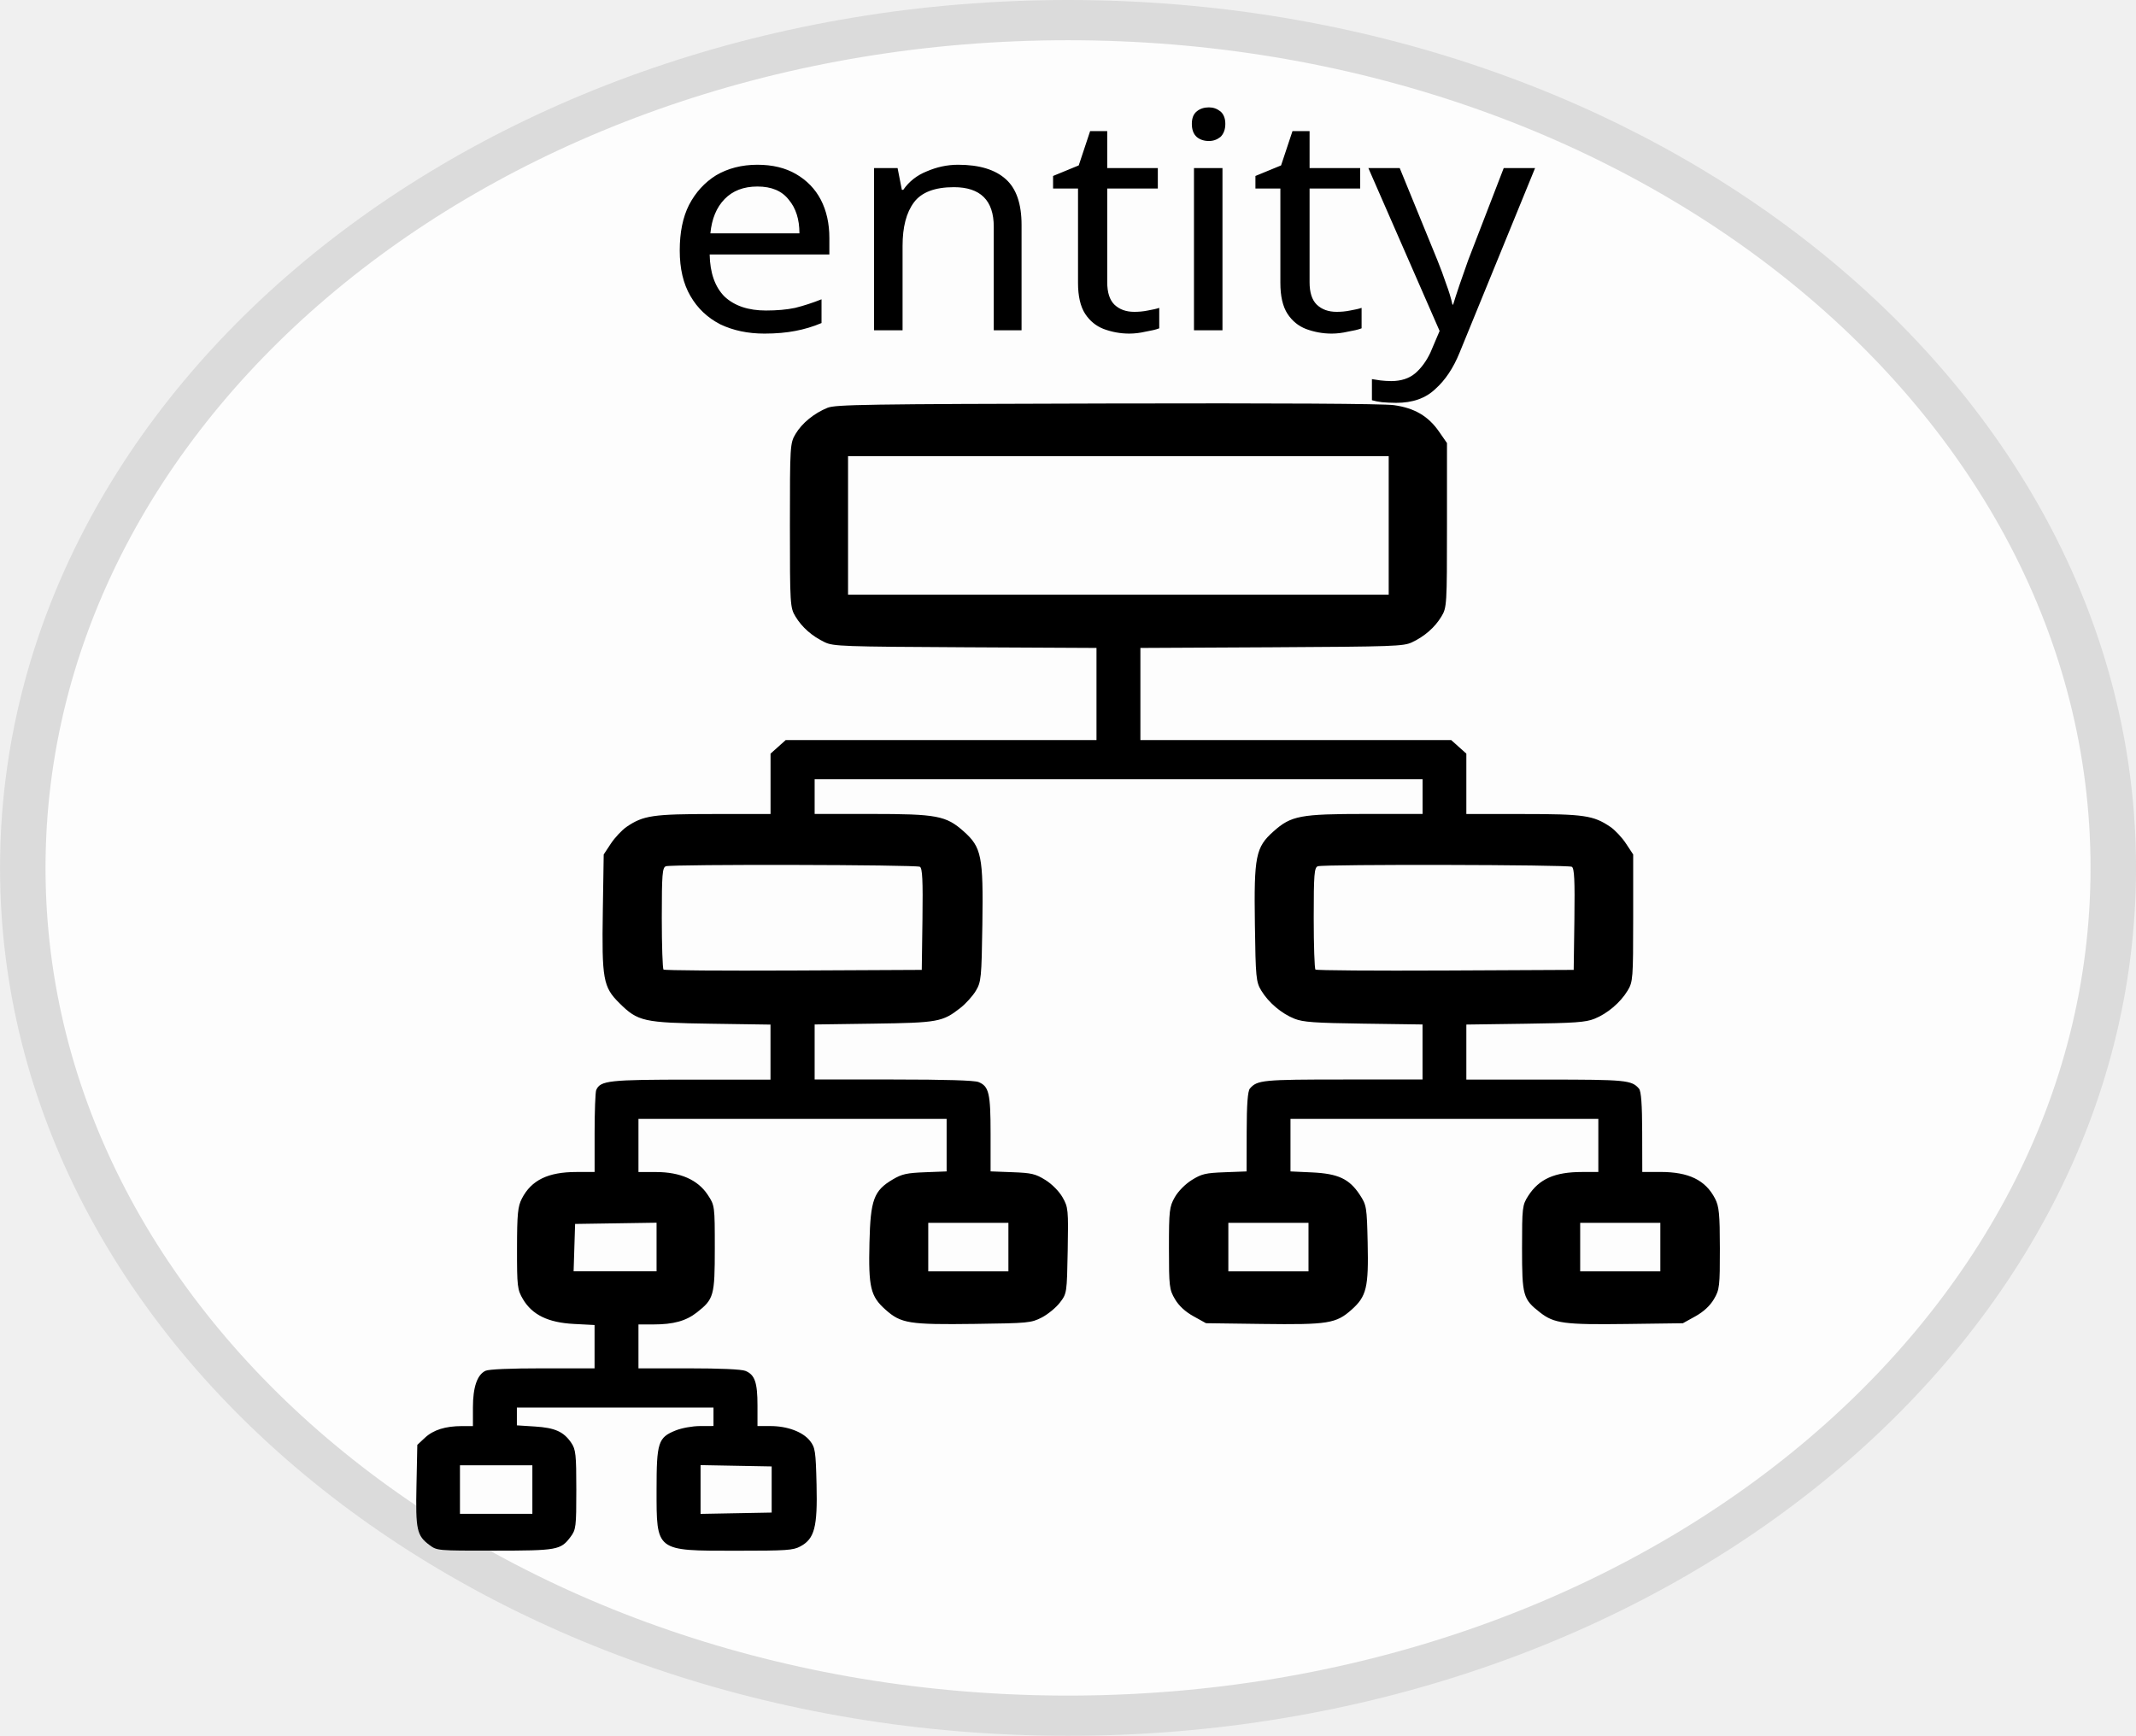
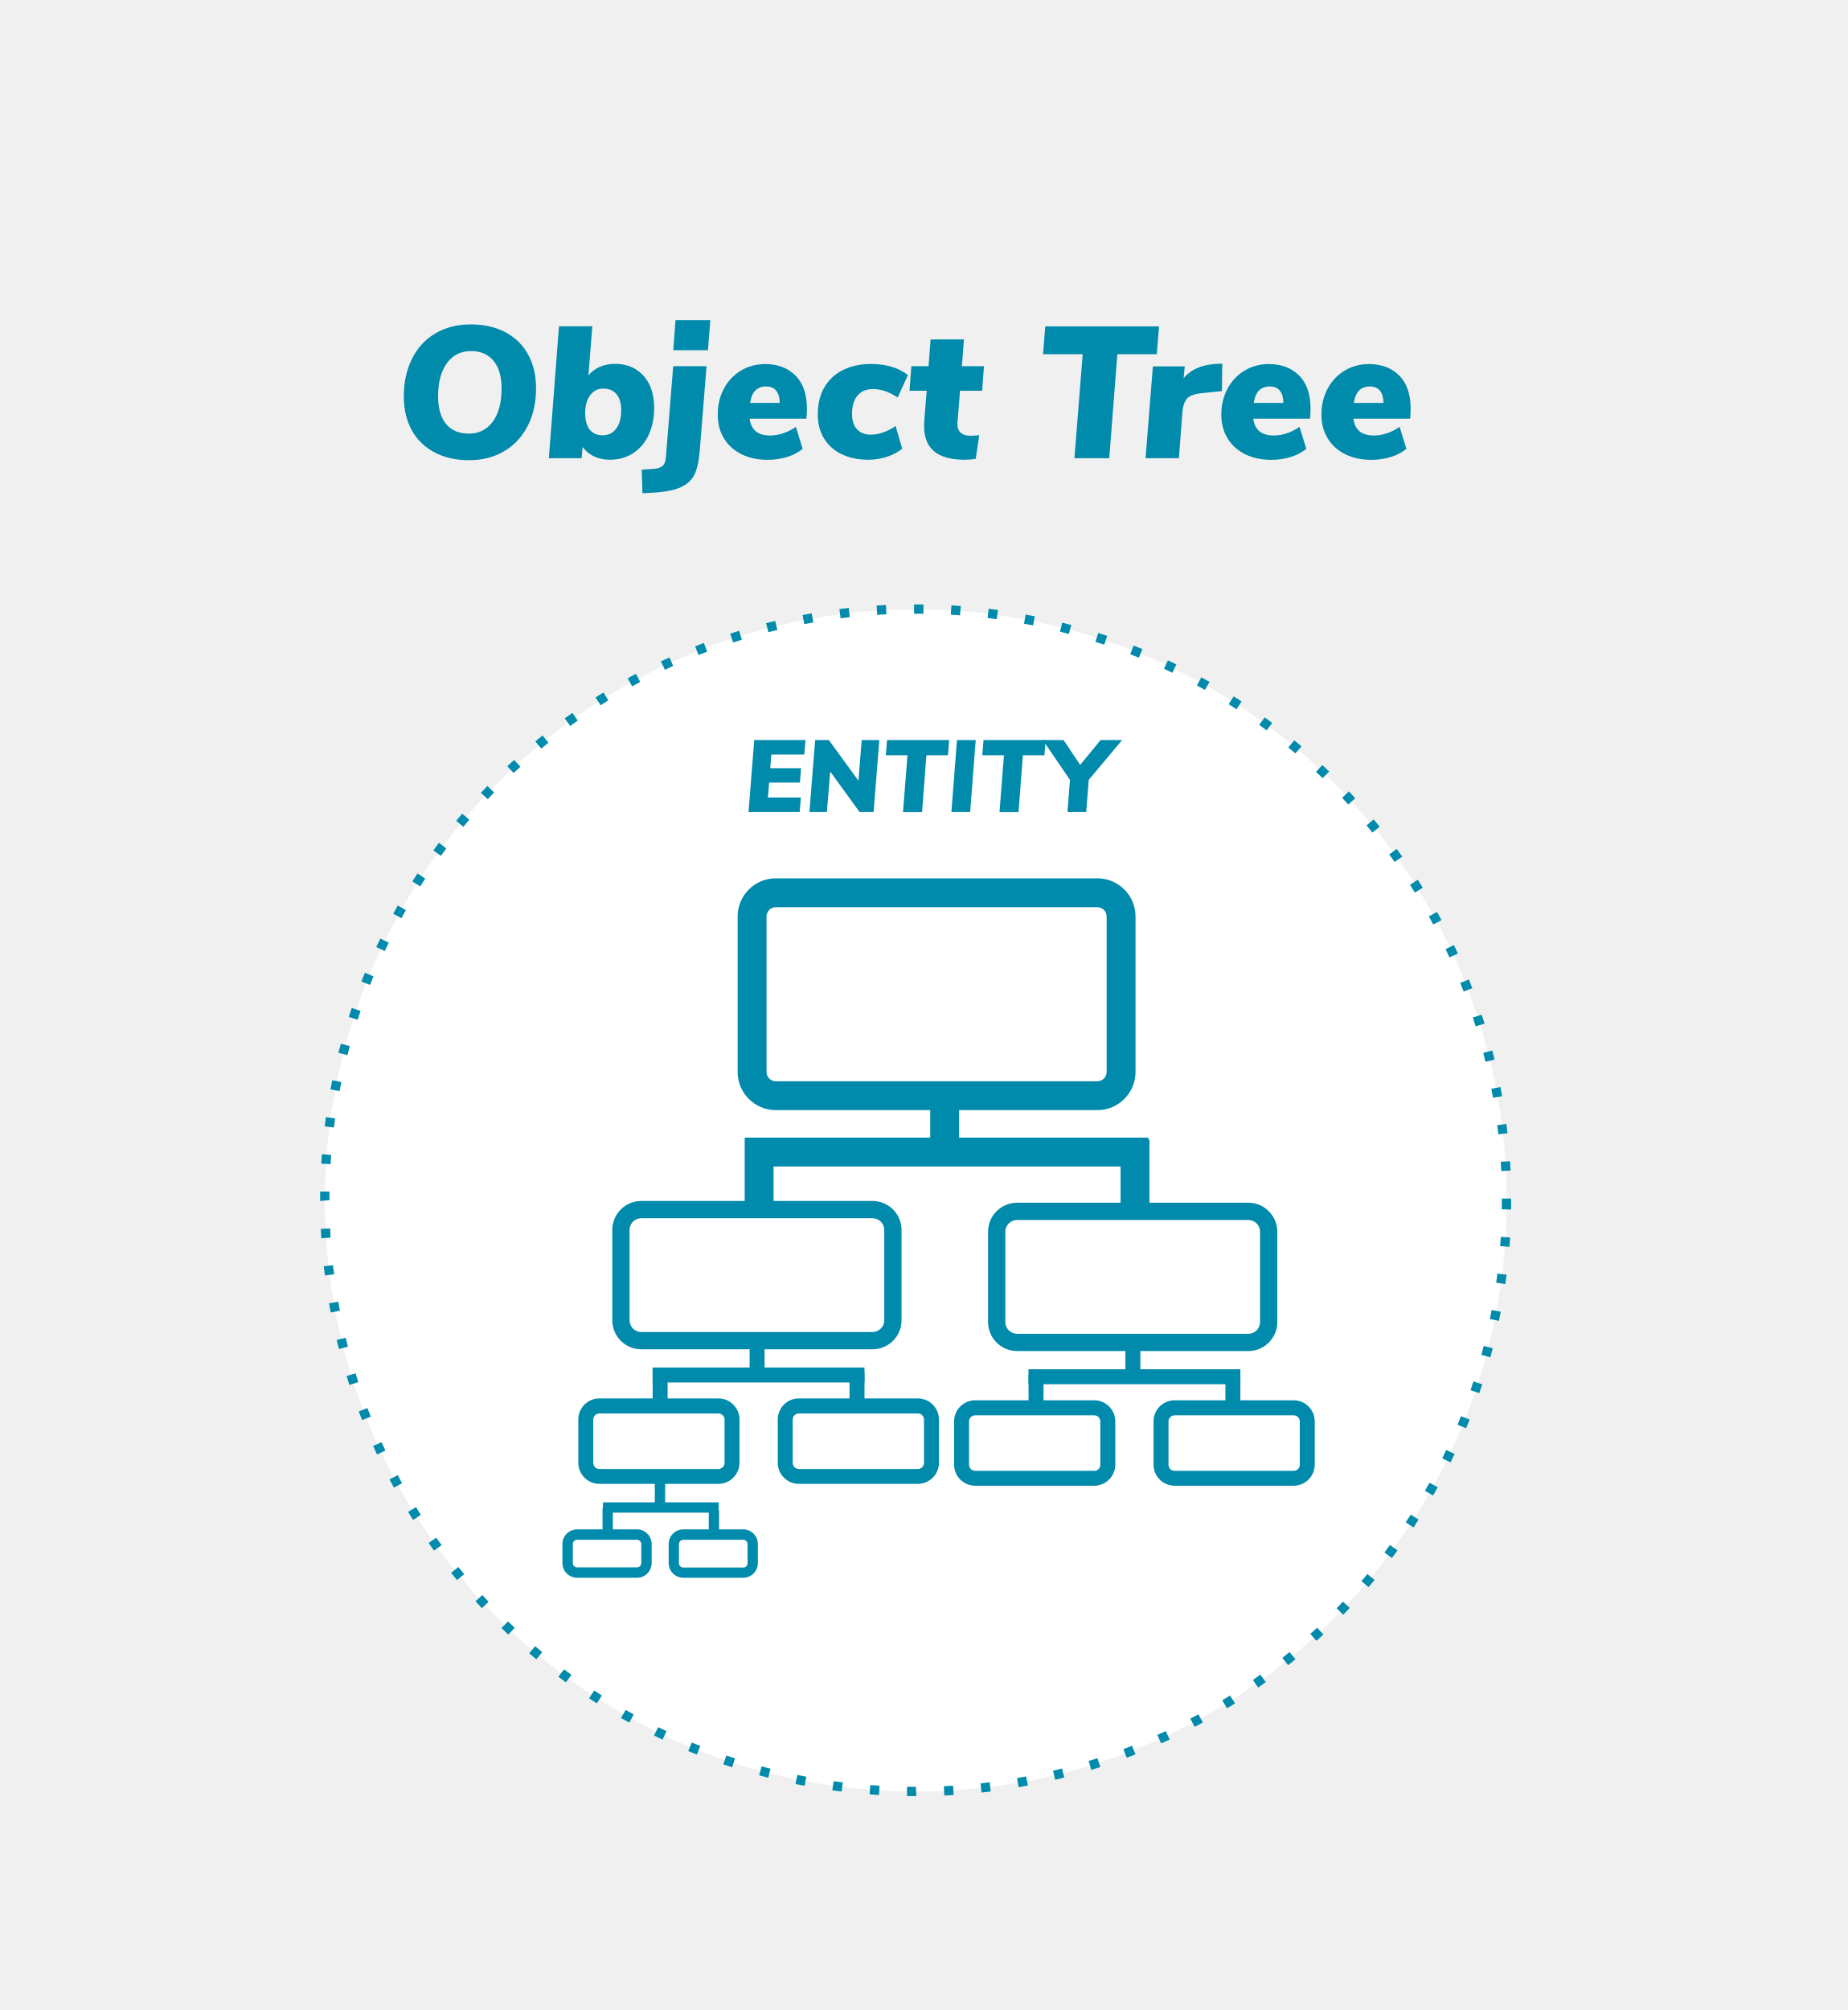
- <svg xmlns="http://www.w3.org/2000/svg" width="33.554mm" height="27.27mm" viewBox="0 0 33.554 27.27" version="1.1" id="svg164167">
-   <defs id="defs164164">
-     <marker style="overflow:visible" id="Arrow1Lend" refX="0" refY="0" orient="auto">
-       <path transform="matrix(-0.8,0,0,-0.8,-10,0)" style="fill:context-stroke;fill-rule:evenodd;stroke:context-stroke;stroke-width:1pt" d="M 0,0 5,-5 -12.5,0 5,5 Z" id="path24851" />
-     </marker>
-     <linearGradient id="linearGradient164671">
-       <stop style="stop-color:#dbdbdb;stop-opacity:1;" offset="0" id="stop164669" />
-     </linearGradient>
-     <linearGradient id="linearGradient7825" y2="447.95" gradientUnits="userSpaceOnUse" x2="179.67" gradientTransform="matrix(1.78726,0,0,1.78726,-232.1858,-721.2146)" y1="448.81" x1="106.71">
-       <stop id="stop4074-2-8" style="stop-color:#424242" offset="0" />
-       <stop id="stop4076-1-1" style="stop-color:#999999;stop-opacity:0" offset="1" />
-     </linearGradient>
-     <marker style="overflow:visible" id="Arrow1Lend-3" refX="0" refY="0" orient="auto">
-       <path transform="matrix(-0.8,0,0,-0.8,-10,0)" style="fill:context-stroke;fill-rule:evenodd;stroke:context-stroke;stroke-width:1pt" d="M 0,0 5,-5 -12.5,0 5,5 Z" id="path24851-1" />
-     </marker>
-     <marker style="overflow:visible" id="Arrow1Lend-3-7" refX="0" refY="0" orient="auto">
-       <path transform="matrix(-0.8,0,0,-0.8,-10,0)" style="fill:context-stroke;fill-rule:evenodd;stroke:context-stroke;stroke-width:1pt" d="M 0,0 5,-5 -12.5,0 5,5 Z" id="path24851-1-9" />
-     </marker>
-     <marker style="overflow:visible" id="Arrow1Lend-4" refX="0" refY="0" orient="auto">
-       <path transform="matrix(-0.8,0,0,-0.8,-10,0)" style="fill:context-stroke;fill-rule:evenodd;stroke:context-stroke;stroke-width:1pt" d="M 0,0 5,-5 -12.5,0 5,5 Z" id="path24851-17" />
-     </marker>
+ <svg xmlns="http://www.w3.org/2000/svg" id="Layer_1" data-name="Layer 1" viewBox="0 0 198.94 216.42">
+   <defs>
+     <style>
+       .cls-1 {
+         fill: #008aab;
+       }
+ 
+       .cls-2 {
+         fill: #fff;
+       }
+     </style>
  </defs>
-   <g id="layer1" transform="translate(-50.38084,-99.15775)">
-     <g id="g3651" transform="matrix(0.732919,0,0,0.6481213,-0.3427642,85.45229)">
-       <ellipse style="fill:#fdfdfd;stroke:#dbdbdb;stroke-width:0.975;stroke-linecap:square;stroke-linejoin:round;stroke-miterlimit:0" id="path1274" cx="92.099" cy="42.184" rx="22.403" ry="20.55" />
-       <path style="fill:#000000;stroke-width:0.056" d="m 78.412,58.597 c -0.271,-0.23 -0.298,-0.367 -0.278,-1.445 l 0.018,-0.983 0.163,-0.172 c 0.181,-0.191 0.438,-0.282 0.793,-0.283 l 0.236,-2.12e-4 V 55.263 c 0,-0.492 0.091,-0.793 0.269,-0.889 0.07,-0.038 0.534,-0.06 1.225,-0.06 h 1.113 v -0.525 -0.525 l -0.441,-0.026 c -0.553,-0.032 -0.894,-0.22 -1.093,-0.599 -0.121,-0.232 -0.129,-0.307 -0.128,-1.231 0.001,-0.837 0.017,-1.018 0.104,-1.209 0.204,-0.447 0.561,-0.644 1.169,-0.644 h 0.39 v -0.947 c 0,-0.521 0.016,-0.988 0.034,-1.038 0.088,-0.232 0.269,-0.254 2.042,-0.254 h 1.694 v -0.667 -0.667 l -1.261,-0.021 c -1.463,-0.024 -1.581,-0.054 -1.979,-0.501 -0.347,-0.389 -0.377,-0.577 -0.354,-2.231 l 0.019,-1.371 0.154,-0.264 c 0.085,-0.145 0.236,-0.327 0.336,-0.405 0.36,-0.277 0.563,-0.311 1.873,-0.311 h 1.213 v -0.732 -0.732 l 0.162,-0.164 0.162,-0.164 h 3.331 3.331 v -1.117 -1.117 l -2.814,-0.016 c -2.621,-0.015 -2.827,-0.024 -3.008,-0.121 -0.272,-0.146 -0.489,-0.361 -0.629,-0.623 -0.116,-0.217 -0.12,-0.282 -0.12,-2.211 0,-1.942 0.003,-1.992 0.122,-2.218 0.138,-0.261 0.396,-0.499 0.682,-0.631 0.173,-0.08 0.819,-0.091 5.988,-0.105 3.684,-0.01 5.925,0.004 6.153,0.04 0.442,0.069 0.739,0.266 0.97,0.645 l 0.168,0.274 v 1.991 c 0,1.934 -0.003,1.998 -0.12,2.215 -0.14,0.262 -0.357,0.477 -0.629,0.623 -0.181,0.097 -0.387,0.105 -3.008,0.121 l -2.814,0.016 v 1.117 1.117 h 3.331 3.331 l 0.162,0.164 0.162,0.164 v 0.732 0.732 h 1.213 c 1.31,0 1.513,0.034 1.873,0.311 0.101,0.077 0.252,0.26 0.336,0.405 l 0.154,0.264 v 1.539 c 0,1.471 -0.005,1.549 -0.12,1.763 -0.156,0.29 -0.434,0.557 -0.712,0.682 -0.186,0.084 -0.423,0.103 -1.483,0.119 l -1.261,0.02 v 0.667 0.667 h 1.695 c 1.726,0 1.848,0.013 2.005,0.219 0.047,0.062 0.068,0.384 0.069,1.054 l 0.002,0.966 h 0.39 c 0.607,0 0.964,0.197 1.169,0.644 0.087,0.19 0.103,0.371 0.104,1.209 10e-4,0.924 -0.007,1 -0.128,1.231 -0.085,0.162 -0.221,0.304 -0.397,0.415 l -0.268,0.168 -1.204,0.018 c -1.34,0.02 -1.556,-0.013 -1.858,-0.28 -0.365,-0.323 -0.385,-0.403 -0.385,-1.557 0,-0.989 0.006,-1.046 0.132,-1.268 0.233,-0.41 0.568,-0.579 1.151,-0.579 h 0.352 v -0.644 -0.644 h -3.299 -3.299 v 0.637 0.637 l 0.462,0.024 c 0.56,0.03 0.798,0.156 1.022,0.54 0.146,0.251 0.153,0.297 0.17,1.161 0.022,1.087 -0.023,1.302 -0.344,1.626 -0.333,0.336 -0.504,0.367 -1.917,0.346 l -1.204,-0.018 -0.268,-0.168 c -0.176,-0.11 -0.313,-0.253 -0.397,-0.415 -0.121,-0.231 -0.129,-0.308 -0.129,-1.234 0,-0.912 0.009,-1.006 0.125,-1.236 0.073,-0.146 0.225,-0.319 0.365,-0.418 0.212,-0.149 0.295,-0.171 0.707,-0.188 l 0.467,-0.02 0.002,-0.96 c 0.001,-0.666 0.022,-0.987 0.069,-1.049 0.156,-0.206 0.279,-0.219 2.005,-0.219 h 1.695 v -0.667 -0.667 l -1.261,-0.02 c -1.06,-0.017 -1.297,-0.036 -1.483,-0.119 -0.278,-0.125 -0.556,-0.391 -0.712,-0.682 -0.112,-0.209 -0.121,-0.314 -0.137,-1.611 -0.021,-1.648 0.017,-1.863 0.398,-2.247 0.379,-0.383 0.574,-0.424 1.986,-0.424 h 1.21 v -0.42 -0.42 h -6.515 -6.515 v 0.42 0.42 h 1.21 c 1.411,0 1.607,0.042 1.986,0.424 0.382,0.385 0.42,0.603 0.399,2.25 -0.017,1.298 -0.026,1.398 -0.14,1.613 -0.067,0.126 -0.215,0.312 -0.329,0.413 -0.386,0.342 -0.479,0.361 -1.865,0.383 l -1.261,0.02 v 0.667 0.667 h 1.689 c 1.119,0 1.734,0.021 1.824,0.062 0.223,0.103 0.258,0.272 0.258,1.25 v 0.915 l 0.467,0.02 c 0.412,0.017 0.495,0.04 0.707,0.188 0.14,0.098 0.294,0.274 0.368,0.42 0.122,0.24 0.127,0.299 0.111,1.292 -0.017,1.033 -0.018,1.042 -0.17,1.264 -0.084,0.123 -0.259,0.284 -0.388,0.359 -0.226,0.13 -0.282,0.137 -1.435,0.154 -1.408,0.021 -1.58,-0.01 -1.913,-0.346 -0.321,-0.324 -0.366,-0.539 -0.343,-1.626 0.022,-1.041 0.093,-1.258 0.5,-1.53 0.196,-0.131 0.3,-0.157 0.692,-0.174 l 0.462,-0.02 V 48.906 48.268 H 86.192 82.892 v 0.644 0.644 h 0.377 c 0.518,0 0.895,0.188 1.107,0.551 0.151,0.258 0.152,0.268 0.152,1.296 0,1.153 -0.02,1.233 -0.384,1.556 -0.233,0.207 -0.502,0.291 -0.933,0.291 l -0.319,2.12e-4 v 0.532 0.532 h 1.079 c 0.672,0 1.13,0.023 1.214,0.062 0.2,0.092 0.258,0.279 0.258,0.836 v 0.501 h 0.276 c 0.363,0 0.694,0.139 0.847,0.356 0.114,0.161 0.126,0.251 0.143,1.064 0.022,1.029 -0.043,1.31 -0.344,1.495 -0.157,0.097 -0.29,0.107 -1.385,0.107 -1.728,2.11e-4 -1.7,0.025 -1.7,-1.481 0,-1.144 0.034,-1.263 0.406,-1.433 0.132,-0.06 0.358,-0.107 0.523,-0.108 l 0.291,-0.001 v -0.224 -0.224 h -2.107 -2.107 v 0.216 0.216 l 0.386,0.028 c 0.432,0.031 0.617,0.125 0.78,0.396 0.096,0.159 0.108,0.286 0.108,1.136 1.95e-4,0.904 -0.007,0.968 -0.126,1.147 -0.211,0.315 -0.279,0.329 -1.63,0.33 -1.228,8.46e-4 -1.23,6.34e-4 -1.393,-0.138 z m 2.206,-1.345 v -0.588 h -0.776 -0.776 v 0.588 0.588 h 0.776 0.776 z m 5.129,0 v -0.56 l -0.762,-0.016 -0.762,-0.016 v 0.591 0.591 l 0.762,-0.016 0.762,-0.016 z m -2.467,-5.879 v -0.589 l -0.873,0.015 -0.873,0.015 -0.016,0.574 -0.016,0.574 h 0.889 0.889 z m 7.541,0.002 v -0.588 h -0.859 -0.859 v 0.588 0.588 h 0.859 0.859 z m 6.432,0 v -0.588 h -0.859 -0.859 v 0.588 0.588 h 0.859 0.859 z m 7.541,0 v -0.588 h -0.859 -0.859 v 0.588 0.588 h 0.859 0.859 z M 88.979,43.43 c 0.011,-0.945 -0.001,-1.238 -0.055,-1.273 -0.081,-0.052 -5.312,-0.064 -5.444,-0.013 -0.076,0.03 -0.088,0.193 -0.088,1.25 0,0.669 0.017,1.233 0.037,1.254 0.021,0.021 1.274,0.031 2.786,0.023 l 2.749,-0.015 z m 13.973,0 c 0.011,-0.945 -10e-4,-1.238 -0.055,-1.273 -0.081,-0.052 -5.312,-0.064 -5.444,-0.013 -0.076,0.03 -0.088,0.193 -0.088,1.25 0,0.669 0.017,1.233 0.037,1.254 0.021,0.021 1.274,0.031 2.786,0.023 l 2.749,-0.015 z m -3.98,-9.548 v -1.679 h -5.794 -5.794 v 1.679 1.679 h 5.794 5.794 z" id="path1152" />
-       <text xml:space="preserve" style="font-style:normal;font-weight:normal;font-size:7.166px;line-height:1.25;font-family:sans-serif;fill:#000000;fill-opacity:1;stroke:none;stroke-width:0.324" x="85.33" y="28.493" id="text1843" transform="scale(0.9773428,1.023183)">
-         <tspan id="tspan1841" style="font-size:7.166px;stroke-width:0.324" x="85.33" y="28.493">entity</tspan>
-       </text>
+   <g>
+     <path class="cls-1" d="M46.8,48.71c-1.06-.56-1.88-1.35-2.45-2.38-.57-1.03-.86-2.25-.86-3.66,0-1.53,.3-2.88,.89-4.06,.59-1.18,1.43-2.08,2.52-2.72,1.09-.64,2.35-.96,3.79-.96s2.67,.28,3.73,.84c1.06,.56,1.88,1.35,2.45,2.39,.57,1.03,.86,2.25,.86,3.65,0,1.53-.3,2.88-.9,4.05-.6,1.17-1.44,2.08-2.53,2.72-1.09,.64-2.34,.97-3.77,.97s-2.67-.28-3.73-.84Zm6.27-3.31c.63-.86,.95-2.06,.95-3.59,0-1.28-.29-2.26-.87-2.96-.58-.7-1.38-1.05-2.42-1.05-1.1,0-1.97,.43-2.6,1.3-.63,.87-.95,2.06-.95,3.58,0,1.29,.29,2.28,.86,2.97,.57,.69,1.39,1.04,2.45,1.04s1.95-.43,2.58-1.29Z" />
+     <path class="cls-1" d="M68.45,39.76c.64,.38,1.13,.93,1.48,1.64,.35,.71,.52,1.56,.52,2.54,0,1.08-.2,2.04-.59,2.88-.4,.85-.95,1.5-1.67,1.97-.72,.47-1.55,.71-2.49,.71-1.28,0-2.26-.46-2.96-1.37l-.1,1.21h-3.53l1.09-14.21h3.59l-.42,5.3c.32-.4,.73-.71,1.22-.93,.49-.21,1.04-.32,1.66-.32,.83,0,1.57,.19,2.21,.57Zm-2.08,6.38c.36-.48,.53-1.13,.53-1.93s-.17-1.35-.5-1.76c-.34-.41-.81-.61-1.43-.61s-1.06,.24-1.42,.73-.53,1.12-.53,1.89,.16,1.39,.49,1.8c.33,.41,.8,.61,1.4,.61s1.1-.24,1.46-.73Z" />
+     <path class="cls-1" d="M75.33,48.76c-.08,1.02-.28,1.82-.58,2.41-.31,.58-.82,1.03-1.52,1.33-.71,.3-1.7,.49-2.97,.55l-1.07,.06-.08-2.54,1.21-.08c.47-.03,.81-.13,1.02-.31,.21-.18,.33-.48,.37-.9l.79-9.85h3.59l-.75,9.33Zm1.17-14.29l-.26,3.24h-3.73l.24-3.24h3.75Z" />
+     <path class="cls-1" d="M85.68,40.44c.81,.83,1.22,2.02,1.22,3.57,0,.35-.02,.71-.06,1.07h-6.11c.16,1.21,.89,1.81,2.2,1.81,.95,0,1.88-.31,2.78-.93l.73,2.36c-.44,.38-1,.67-1.66,.88-.66,.21-1.37,.31-2.11,.31-1.06,0-2-.2-2.81-.6-.81-.4-1.44-.97-1.89-1.7-.45-.73-.67-1.59-.67-2.57,0-1.05,.22-1.98,.67-2.81s1.06-1.47,1.83-1.93,1.64-.7,2.59-.7c1.38,0,2.48,.42,3.29,1.25Zm-4.31,1.58c-.29,.28-.49,.73-.59,1.36h3.2c-.04-1.18-.53-1.77-1.47-1.77-.47,0-.85,.14-1.14,.41Z" />
+     <path class="cls-1" d="M90.63,48.9c-.82-.4-1.45-.97-1.89-1.7-.44-.73-.67-1.58-.67-2.55,0-1.14,.23-2.12,.71-2.94s1.14-1.44,2-1.87c.87-.43,1.88-.65,3.03-.65,1.61,0,2.94,.4,3.97,1.19l-1.11,2.42c-.4-.28-.84-.5-1.3-.67-.46-.16-.91-.24-1.34-.24-.73,0-1.29,.23-1.68,.7-.4,.46-.59,1.12-.59,1.98,0,.73,.18,1.28,.54,1.66s.85,.57,1.45,.57c.9,0,1.8-.31,2.7-.93l.71,2.44c-.46,.38-1.01,.67-1.66,.88-.65,.21-1.31,.31-1.98,.31-1.1,0-2.06-.2-2.88-.6Z" />
+     <path class="cls-1" d="M103.12,45.33l-.02,.28c0,.87,.48,1.31,1.43,1.31,.23,0,.54-.02,.93-.06l-.38,2.54c-.42,.07-.82,.1-1.21,.1-2.9,0-4.35-1.2-4.35-3.61,0-.25,0-.45,.02-.58l.26-3.24h-1.85l.2-2.64h1.85l.22-2.88h3.59l-.22,2.88h2.38l-.2,2.64h-2.38l-.26,3.26Z" />
+     <path class="cls-1" d="M116.6,38.14h-4.27l.24-3h12.25l-.24,3h-4.25l-.87,11.2h-3.75l.89-11.2Z" />
+     <path class="cls-1" d="M131.63,39.15l-.04,2.96-2.18,.22c-.75,.08-1.27,.27-1.55,.56-.28,.3-.46,.79-.52,1.47l-.38,4.98h-3.59l.79-9.89h3.43l-.12,1.27c.75-.91,1.88-1.42,3.39-1.53l.79-.04Z" />
+     <path class="cls-1" d="M139.92,40.44c.81,.83,1.22,2.02,1.22,3.57,0,.35-.02,.71-.06,1.07h-6.11c.16,1.21,.89,1.81,2.2,1.81,.95,0,1.88-.31,2.78-.93l.73,2.36c-.44,.38-1,.67-1.66,.88-.67,.21-1.37,.31-2.11,.31-1.06,0-2-.2-2.81-.6s-1.44-.97-1.89-1.7c-.45-.73-.68-1.59-.68-2.57,0-1.05,.23-1.98,.68-2.81,.45-.83,1.06-1.47,1.83-1.93s1.64-.7,2.59-.7c1.38,0,2.48,.42,3.29,1.25Zm-4.31,1.58c-.29,.28-.49,.73-.59,1.36h3.2c-.04-1.18-.53-1.77-1.47-1.77-.47,0-.85,.14-1.14,.41Z" />
+     <path class="cls-1" d="M150.7,40.44c.81,.83,1.22,2.02,1.22,3.57,0,.35-.02,.71-.06,1.07h-6.11c.16,1.21,.89,1.81,2.2,1.81,.95,0,1.88-.31,2.78-.93l.73,2.36c-.44,.38-1,.67-1.66,.88-.67,.21-1.37,.31-2.11,.31-1.06,0-2-.2-2.81-.6s-1.44-.97-1.89-1.7c-.45-.73-.68-1.59-.68-2.57,0-1.05,.23-1.98,.68-2.81,.45-.83,1.06-1.47,1.83-1.93s1.64-.7,2.59-.7c1.38,0,2.48,.42,3.29,1.25Zm-4.31,1.58c-.29,.28-.49,.73-.59,1.36h3.2c-.04-1.18-.53-1.77-1.47-1.77-.47,0-.85,.14-1.14,.41Z" />
+   </g>
+   <g>
+     <g>
+       <circle class="cls-2" cx="98.63" cy="129.26" r="63.64" />
+       <path class="cls-1" d="M98.68,193.39h-.04c-.32,0-.64,0-.96,0v-1c.33,0,.65,0,.96,0l.04,1Zm3.02-.07l-.05-1c.33-.02,.66-.03,.99-.05l.06,1c-.33,.02-.67,.04-1.01,.06Zm-7.05-.05c-.34-.02-.67-.04-1-.07l.08-1c.33,.03,.66,.05,.99,.07l-.06,1Zm11.06-.26l-.11-.99c.33-.04,.66-.07,.98-.12l.12,.99c-.33,.04-.67,.08-1,.12Zm-15.07-.11c-.33-.04-.67-.08-1-.13l.14-.99c.33,.05,.65,.09,.98,.13l-.12,.99Zm19.06-.46l-.17-.99c.33-.06,.65-.12,.98-.18l.19,.98c-.33,.06-.66,.12-.99,.18Zm-23.04-.16c-.33-.06-.66-.13-.99-.19l.2-.98c.32,.07,.65,.13,.97,.19l-.19,.98Zm26.98-.65l-.23-.97c.32-.08,.64-.16,.96-.24l.25,.97c-.32,.08-.65,.16-.98,.24Zm-30.91-.22c-.33-.08-.65-.17-.97-.26l.26-.96c.32,.09,.64,.17,.96,.25l-.25,.97Zm34.8-.84l-.29-.96c.32-.1,.63-.2,.95-.3l.31,.95c-.32,.1-.64,.21-.96,.3Zm-38.67-.28c-.32-.1-.64-.21-.96-.32l.32-.95c.31,.11,.63,.21,.94,.31l-.31,.95Zm42.48-1.03l-.35-.93c.31-.12,.62-.24,.92-.36l.37,.93c-.31,.12-.62,.25-.94,.36Zm-46.28-.34c-.31-.12-.63-.25-.94-.38l.38-.92c.31,.13,.61,.25,.92,.37l-.37,.93Zm49.99-1.21l-.41-.91c.3-.14,.6-.27,.9-.41l.43,.9c-.3,.14-.61,.28-.91,.42Zm-53.7-.4c-.3-.14-.61-.29-.91-.44l.44-.9c.3,.15,.6,.29,.9,.43l-.43,.91Zm57.31-1.38l-.47-.88c.29-.15,.58-.31,.87-.47l.48,.88c-.29,.16-.59,.32-.88,.48Zm-60.9-.46c-.29-.16-.59-.33-.88-.49l.5-.87c.29,.16,.58,.33,.87,.49l-.48,.88Zm64.39-1.54l-.52-.85c.28-.17,.56-.35,.84-.52l.54,.84c-.28,.18-.57,.36-.85,.53Zm-67.86-.52c-.28-.18-.57-.36-.85-.55l.55-.84c.28,.18,.55,.36,.83,.54l-.54,.84Zm71.22-1.7l-.58-.82c.27-.19,.54-.38,.8-.58l.59,.81c-.27,.2-.54,.39-.82,.58Zm-74.56-.57c-.27-.2-.54-.4-.81-.6l.6-.8c.26,.2,.53,.4,.8,.59l-.59,.81Zm77.77-1.85l-.62-.78c.26-.21,.51-.42,.77-.63l.64,.77c-.26,.21-.52,.43-.78,.64Zm-80.96-.63c-.26-.21-.52-.43-.77-.65l.65-.76c.25,.22,.5,.43,.76,.64l-.64,.77Zm84.02-1.99l-.67-.74c.24-.22,.49-.45,.73-.67l.68,.73c-.24,.23-.49,.46-.74,.68Zm-87.04-.67c-.24-.23-.49-.46-.73-.7l.7-.72c.24,.23,.48,.46,.72,.68l-.68,.73Zm89.93-2.13l-.72-.7c.23-.24,.46-.48,.68-.72l.73,.68c-.23,.24-.46,.49-.7,.73Zm-92.78-.72c-.23-.24-.46-.49-.68-.74l.74-.67c.22,.24,.45,.49,.67,.73l-.73,.68Zm95.49-2.26l-.76-.65c.21-.25,.43-.5,.64-.76l.77,.64c-.21,.26-.43,.52-.65,.77Zm-98.16-.76c-.21-.26-.43-.52-.64-.78l.78-.63c.21,.26,.42,.51,.63,.77l-.77,.64Zm100.68-2.38l-.8-.6c.2-.26,.4-.53,.59-.8l.81,.59c-.2,.27-.4,.54-.6,.81Zm-103.15-.79c-.2-.27-.39-.54-.59-.82l.82-.58c.19,.27,.38,.54,.58,.8l-.81,.59Zm105.47-2.5l-.83-.55c.18-.28,.36-.55,.54-.83l.84,.54c-.18,.28-.36,.57-.55,.85Zm-107.74-.82c-.18-.28-.36-.57-.53-.85l.85-.52c.17,.28,.35,.56,.52,.84l-.84,.54Zm109.85-2.62l-.87-.5c.16-.29,.33-.58,.49-.87l.88,.48c-.16,.29-.33,.59-.49,.88Zm-111.9-.84c-.16-.29-.32-.59-.48-.88l.88-.47c.15,.29,.31,.58,.47,.87l-.88,.48Zm113.79-2.72l-.9-.44c.15-.3,.29-.6,.43-.9l.9,.43c-.14,.3-.29,.61-.44,.91Zm-115.62-.86c-.14-.3-.28-.61-.42-.91l.91-.41c.14,.3,.27,.6,.42,.9l-.9,.43Zm117.29-2.82l-.92-.38c.13-.31,.25-.61,.37-.92l.93,.37c-.12,.31-.25,.63-.38,.94Zm-118.89-.87c-.12-.31-.25-.62-.36-.94l.93-.36c.12,.31,.24,.62,.36,.92l-.93,.37Zm120.32-2.91l-.95-.32c.11-.31,.21-.63,.31-.94l.95,.31c-.1,.32-.21,.64-.32,.96Zm-121.69-.88c-.1-.32-.21-.64-.3-.96l.96-.3c.1,.32,.2,.63,.3,.95l-.95,.31Zm122.87-2.98l-.96-.26c.09-.32,.17-.64,.25-.96l.97,.25c-.08,.33-.17,.65-.26,.98Zm-124-.89c-.08-.32-.16-.65-.24-.98l.97-.23c.08,.32,.16,.64,.24,.96l-.97,.25Zm124.93-3.03l-.98-.2c.07-.32,.13-.65,.19-.97l.98,.19c-.06,.33-.13,.66-.2,.99Zm-125.81-.9c-.06-.33-.12-.66-.18-.99l.99-.17c.06,.33,.12,.65,.18,.97l-.98,.19Zm126.5-3.07l-.99-.14c.05-.33,.09-.65,.13-.98l.99,.12c-.04,.33-.09,.67-.13,1Zm-127.13-.91c-.04-.33-.08-.67-.12-1l.99-.11c.04,.33,.08,.66,.12,.98l-.99,.12Zm127.57-3.09l-1-.08c.03-.33,.05-.66,.07-.99l1,.06c-.02,.34-.04,.67-.07,1.01Zm-127.95-.92c-.02-.33-.04-.67-.06-1.01l1-.05c.02,.33,.03,.66,.05,.99l-1,.06Zm128.13-3.1l-1-.02c0-.33,0-.66,0-.99v-.17s1,0,1,0v.17c0,.34,0,.68,0,1.01Zm-128.26-.92v-.09c0-.31,0-.61,0-.92h1c0,.32,0,.62,0,.92l-1,.09Zm127.2-3.23c-.02-.33-.03-.66-.06-.99l1-.06c.02,.33,.04,.67,.06,1.01l-1,.05Zm-126.08-.73l-1-.06c.02-.34,.04-.67,.07-1.01l1,.08c-.03,.33-.05,.66-.07,.99Zm125.76-3.22c-.04-.33-.08-.66-.12-.98l.99-.13c.04,.33,.08,.67,.12,1l-.99,.11Zm-125.4-.73l-.99-.12c.04-.33,.08-.67,.13-1l.99,.14c-.05,.33-.09,.65-.13,.98Zm124.83-3.2c-.06-.33-.12-.65-.18-.97l.98-.19c.06,.33,.12,.66,.18,.99l-.99,.17Zm-124.22-.72l-.98-.18c.06-.33,.13-.66,.19-.99l.98,.2c-.07,.32-.13,.65-.19,.97Zm123.41-3.16c-.08-.32-.16-.64-.24-.96l.97-.25c.08,.33,.17,.65,.24,.98l-.97,.23Zm-122.56-.71l-.97-.25c.08-.33,.17-.65,.26-.98l.96,.26c-.09,.32-.17,.64-.25,.96Zm121.5-3.11c-.1-.32-.2-.63-.3-.94l.95-.31c.1,.32,.21,.64,.31,.96l-.96,.3Zm-120.41-.7l-.95-.31c.1-.32,.21-.64,.32-.96l.95,.32c-.11,.31-.21,.63-.31,.95Zm119.11-3.05c-.12-.31-.24-.62-.36-.92l.93-.37c.12,.31,.25,.62,.37,.94l-.93,.36Zm-117.77-.7l-.93-.37c.12-.31,.25-.63,.38-.94l.92,.38c-.13,.31-.25,.61-.37,.92Zm116.25-2.96c-.14-.3-.28-.6-.42-.9l.9-.43c.14,.3,.28,.61,.42,.91l-.91,.42Zm-114.67-.69l-.91-.43c.14-.3,.29-.61,.44-.91l.9,.44c-.15,.3-.29,.6-.43,.9Zm112.92-2.86c-.15-.29-.31-.58-.47-.87l.88-.48c.16,.29,.32,.59,.48,.88l-.88,.47Zm-111.12-.68l-.88-.48c.16-.29,.33-.59,.49-.88l.87,.5c-.16,.29-.33,.58-.48,.87Zm109.15-2.75c-.17-.28-.35-.56-.53-.84l.84-.54c.18,.28,.36,.57,.53,.85l-.85,.53Zm-107.13-.67l-.84-.54c.18-.28,.36-.57,.55-.85l.84,.55c-.18,.28-.36,.55-.54,.83Zm104.94-2.64c-.19-.27-.38-.54-.58-.8l.81-.59c.2,.27,.39,.54,.59,.82l-.82,.58Zm-102.71-.65l-.81-.59c.2-.27,.4-.54,.6-.81l.8,.6c-.2,.26-.4,.53-.59,.8Zm100.32-2.51c-.21-.26-.42-.51-.63-.77l.77-.64c.21,.26,.43,.52,.64,.78l-.78,.63Zm-97.9-.62l-.77-.64c.21-.26,.43-.52,.65-.77l.76,.65c-.21,.25-.43,.51-.64,.76Zm95.31-2.39c-.22-.24-.45-.49-.67-.73l.73-.69c.23,.24,.46,.49,.68,.74l-.74,.67Zm-92.69-.59l-.73-.68c.23-.25,.46-.49,.7-.73l.72,.7c-.23,.24-.46,.48-.68,.72Zm89.93-2.25c-.24-.23-.48-.46-.72-.68l.68-.73c.25,.23,.49,.46,.73,.69l-.7,.72Zm-87.13-.56l-.69-.73c.24-.23,.49-.46,.74-.68l.67,.74c-.24,.22-.49,.45-.73,.67Zm84.19-2.11c-.25-.21-.51-.43-.76-.64l.64-.77c.26,.21,.52,.43,.77,.65l-.65,.76Zm-81.22-.52l-.64-.77c.26-.21,.52-.43,.78-.64l.63,.78c-.26,.21-.51,.42-.77,.63Zm78.12-1.96c-.26-.2-.53-.39-.8-.59l.59-.81c.27,.2,.54,.4,.81,.6l-.6,.8Zm-75-.48l-.59-.81c.27-.2,.54-.39,.82-.59l.58,.82c-.27,.19-.54,.38-.8,.58Zm71.75-1.8c-.28-.18-.56-.36-.84-.54l.54-.84c.28,.18,.57,.36,.85,.55l-.55,.84Zm-68.48-.43l-.54-.84c.28-.18,.57-.36,.85-.53l.52,.85c-.28,.17-.56,.35-.84,.53Zm65.09-1.64c-.29-.16-.58-.33-.87-.48l.48-.88c.3,.16,.59,.33,.88,.49l-.5,.87Zm-61.69-.38l-.48-.88c.29-.16,.59-.32,.88-.48l.47,.88c-.29,.15-.58,.31-.87,.47Zm58.18-1.47c-.3-.15-.6-.29-.9-.43l.42-.91c.31,.14,.61,.29,.91,.44l-.44,.9Zm-54.65-.33l-.43-.9c.3-.14,.61-.28,.91-.42l.41,.91c-.3,.14-.6,.27-.9,.42Zm51.03-1.3c-.31-.13-.61-.25-.92-.37l.37-.93c.31,.12,.63,.25,.94,.38l-.38,.92Zm-47.41-.28l-.37-.93c.31-.12,.62-.25,.94-.37l.36,.93c-.31,.12-.62,.24-.92,.36Zm43.68-1.12c-.31-.11-.63-.21-.94-.31l.31-.95c.32,.1,.64,.21,.96,.32l-.32,.95Zm-39.96-.23l-.31-.95c.32-.1,.64-.21,.96-.31l.29,.96c-.32,.1-.63,.2-.94,.3Zm36.16-.92c-.32-.09-.64-.17-.96-.25l.25-.97c.33,.08,.65,.17,.97,.26l-.26,.96Zm-32.36-.19l-.25-.97c.32-.08,.65-.16,.98-.24l.24,.97c-.32,.08-.64,.16-.96,.24Zm28.5-.73c-.32-.07-.65-.13-.97-.19l.18-.98c.33,.06,.66,.13,.99,.19l-.2,.98Zm-24.63-.14l-.19-.98c.33-.06,.66-.12,.99-.18l.17,.98c-.33,.06-.65,.12-.98,.18Zm20.72-.53c-.33-.05-.65-.09-.98-.13l.12-.99c.33,.04,.67,.08,1,.13l-.14,.99Zm-16.81-.1l-.13-.99c.33-.04,.67-.08,1-.12l.11,.99c-.33,.04-.66,.08-.98,.12Zm12.86-.32c-.33-.03-.66-.05-.99-.07l.06-1c.34,.02,.67,.04,1.01,.07l-.08,1Zm-8.92-.05l-.06-1c.33-.02,.67-.04,1-.06l.05,1c-.33,.02-.66,.03-.99,.06Zm4.96-.12c-.29,0-.58,0-.86,0h-.13v-1h.13c.29,0,.58,0,.88,0v1Z" />
+     </g>
+     <g>
+       <g>
+         <path class="cls-1" d="M83.07,81.24l-.12,1.47h3.32l-.12,1.55h-3.32l-.13,1.61h3.55l-.13,1.56h-5.51l.62-7.75h5.52l-.13,1.56h-3.54Z" />
+         <path class="cls-1" d="M94.7,79.68l-.62,7.75h-1.51l-3.16-4.36-.36,4.36h-1.88l.62-7.75h1.47l3.19,4.38,.35-4.38h1.89Z" />
+         <path class="cls-1" d="M97.73,81.32h-2.33l.13-1.64h6.69l-.13,1.64h-2.32l-.47,6.12h-2.05l.48-6.12Z" />
+         <path class="cls-1" d="M103.06,79.68h2.02l-.6,7.75h-2.02l.6-7.75Z" />
+         <path class="cls-1" d="M108.12,81.32h-2.33l.13-1.64h6.69l-.13,1.64h-2.32l-.47,6.12h-2.05l.48-6.12Z" />
+         <path class="cls-1" d="M117.25,83.98l-.27,3.45h-2.02l.27-3.46-2.93-4.29h2.24l1.79,2.68,2.2-2.68h2.32l-3.61,4.3Z" />
+       </g>
+       <g>
+         <g>
+           <path class="cls-1" d="M118.18,118.53h-34.63c-1.71,0-3.11-1.39-3.11-3.11v-16.74c0-1.71,1.39-3.11,3.11-3.11h34.63c1.71,0,3.11,1.39,3.11,3.11v16.74c0,1.71-1.39,3.11-3.11,3.11Zm-34.63-21.85c-1.1,0-2,.9-2,2v16.74c0,1.1,.9,2,2,2h34.63c1.1,0,2-.9,2-2v-16.74c0-1.1-.9-2-2-2h-34.63Z" />
+           <path class="cls-1" d="M118.18,119.53h-34.63c-2.27,0-4.11-1.84-4.11-4.11v-16.74c0-2.27,1.84-4.11,4.11-4.11h34.63c2.27,0,4.11,1.84,4.11,4.11v16.74c0,2.26-1.84,4.11-4.11,4.11Zm-34.63-21.85c-.55,0-1,.45-1,1v16.74c0,.55,.45,1,1,1h34.63c.55,0,1-.45,1-1v-16.74c0-.55-.45-1-1-1h-34.63Z" />
+         </g>
+         <g>
+           <rect class="cls-1" x="101.18" y="117.91" width="1.11" height="6.1" />
+           <rect class="cls-1" x="100.18" y="116.91" width="3.11" height="8.1" />
+         </g>
+         <g>
+           <rect class="cls-1" x="81.28" y="123.49" width="41.4" height="1.11" />
+           <rect class="cls-1" x="80.28" y="122.49" width="43.4" height="3.11" />
+         </g>
+         <g>
+           <g>
+             <rect class="cls-1" x="81.2" y="123.51" width="1.11" height="6.23" />
+             <rect class="cls-1" x="80.2" y="122.51" width="3.11" height="8.23" />
+           </g>
+           <g>
+             <path class="cls-1" d="M93.97,144.9h-24.91c-1.51,0-2.74-1.23-2.74-2.74v-9.73c0-1.51,1.23-2.74,2.74-2.74h24.91c1.51,0,2.74,1.23,2.74,2.74v9.73c0,1.51-1.23,2.74-2.74,2.74Zm-24.91-14.1c-.9,0-1.63,.73-1.63,1.63v9.73c0,.9,.73,1.63,1.63,1.63h24.91c.9,0,1.63-.73,1.63-1.63v-9.73c0-.9-.73-1.63-1.63-1.63h-24.91Z" />
+             <path class="cls-1" d="M93.97,145.28h-24.91c-1.72,0-3.12-1.4-3.12-3.12v-9.73c0-1.72,1.4-3.12,3.12-3.12h24.91c1.72,0,3.12,1.4,3.12,3.12v9.73c0,1.72-1.4,3.12-3.12,3.12Zm-24.91-15.22c-1.31,0-2.37,1.06-2.37,2.37v9.73c0,1.31,1.06,2.37,2.37,2.37h24.91c1.31,0,2.37-1.06,2.37-2.37v-9.73c0-1.31-1.06-2.37-2.37-2.37h-24.91Zm24.91,14.1h-24.91c-1.11,0-2.01-.9-2.01-2.01v-9.73c0-1.11,.9-2.01,2.01-2.01h24.91c1.11,0,2.01,.9,2.01,2.01v9.73c0,1.11-.9,2.01-2.01,2.01Zm-24.91-12.99c-.69,0-1.26,.56-1.26,1.26v9.73c0,.69,.56,1.26,1.26,1.26h24.91c.69,0,1.26-.56,1.26-1.26v-9.73c0-.69-.56-1.26-1.26-1.26h-24.91Z" />
+           </g>
+           <g>
+             <rect class="cls-1" x="80.97" y="144.35" width="1.11" height="3.69" />
+             <path class="cls-1" d="M82.34,148.29h-1.61v-4.19h1.61v4.19Zm-1.11-.5h.61v-3.19h-.61v3.19Z" />
+           </g>
+           <g>
+             <rect class="cls-1" x="70.52" y="147.48" width="22.32" height="1.11" />
+             <path class="cls-1" d="M93.1,148.85h-22.82v-1.61h22.82v1.61Zm-22.32-.5h21.82v-.61h-21.82v.61Z" />
+           </g>
+           <g>
+             <g>
+               <path class="cls-1" d="M77.37,159.52h-12.82c-1.11,0-2.02-.9-2.02-2.02v-4.66c0-1.11,.9-2.02,2.02-2.02h12.82c1.11,0,2.02,.9,2.02,2.02v4.66c0,1.11-.9,2.02-2.02,2.02Zm-12.82-7.58c-.5,0-.91,.41-.91,.91v4.66c0,.5,.41,.91,.91,.91h12.82c.5,0,.91-.41,.91-.91v-4.66c0-.5-.41-.91-.91-.91h-12.82Z" />
+               <path class="cls-1" d="M77.37,159.77h-12.82c-1.25,0-2.27-1.02-2.27-2.27v-4.66c0-1.25,1.02-2.27,2.27-2.27h12.82c1.25,0,2.27,1.02,2.27,2.27v4.66c0,1.25-1.02,2.27-2.27,2.27Zm-12.82-8.69c-.97,0-1.77,.79-1.77,1.77v4.66c0,.97,.79,1.77,1.77,1.77h12.82c.97,0,1.77-.79,1.77-1.77v-4.66c0-.97-.79-1.77-1.77-1.77h-12.82Zm12.82,7.58h-12.82c-.64,0-1.16-.52-1.16-1.16v-4.66c0-.64,.52-1.16,1.16-1.16h12.82c.64,0,1.16,.52,1.16,1.16v4.66c0,.64-.52,1.16-1.16,1.16Zm-12.82-6.47c-.36,0-.66,.29-.66,.66v4.66c0,.36,.29,.66,.66,.66h12.82c.36,0,.66-.29,.66-.66v-4.66c0-.36-.29-.66-.66-.66h-12.82Z" />
+             </g>
+             <g>
+               <rect class="cls-1" x="70.54" y="148.04" width="1.11" height="3.35" />
+               <path class="cls-1" d="M71.9,151.64h-1.61v-3.85h1.61v3.85Zm-1.11-.5h.61v-2.85h-.61v2.85Z" />
+             </g>
+           </g>
+           <g>
+             <rect class="cls-1" x="91.74" y="148.04" width="1.11" height="3.35" />
+             <path class="cls-1" d="M93.1,151.64h-1.61v-3.85h1.61v3.85Zm-1.11-.5h.61v-2.85h-.61v2.85Z" />
+           </g>
+           <g>
+             <path class="cls-1" d="M98.85,159.52h-12.82c-1.11,0-2.02-.9-2.02-2.02v-4.66c0-1.11,.9-2.02,2.02-2.02h12.82c1.11,0,2.02,.9,2.02,2.02v4.66c0,1.11-.9,2.02-2.02,2.02Zm-12.82-7.58c-.5,0-.91,.41-.91,.91v4.66c0,.5,.41,.91,.91,.91h12.82c.5,0,.91-.41,.91-.91v-4.66c0-.5-.41-.91-.91-.91h-12.82Z" />
+             <path class="cls-1" d="M98.85,159.77h-12.82c-1.25,0-2.27-1.02-2.27-2.27v-4.66c0-1.25,1.02-2.27,2.27-2.27h12.82c1.25,0,2.27,1.02,2.27,2.27v4.66c0,1.25-1.02,2.27-2.27,2.27Zm-12.82-8.69c-.97,0-1.77,.79-1.77,1.77v4.66c0,.97,.79,1.77,1.77,1.77h12.82c.97,0,1.77-.79,1.77-1.77v-4.66c0-.97-.79-1.77-1.77-1.77h-12.82Zm12.82,7.58h-12.82c-.64,0-1.16-.52-1.16-1.16v-4.66c0-.64,.52-1.16,1.16-1.16h12.82c.64,0,1.16,.52,1.16,1.16v4.66c0,.64-.52,1.16-1.16,1.16Zm-12.82-6.47c-.36,0-.66,.29-.66,.66v4.66c0,.36,.29,.66,.66,.66h12.82c.36,0,.66-.29,.66-.66v-4.66c0-.36-.29-.66-.66-.66h-12.82Z" />
+           </g>
+         </g>
+         <rect class="cls-1" x="70.52" y="158.97" width="1.11" height="3.35" />
+         <rect class="cls-1" x="64.94" y="161.76" width="12.46" height="1.11" />
+         <g>
+           <rect class="cls-1" x="64.89" y="162.32" width="1.11" height="2.92" />
+           <g>
+             <rect class="cls-2" x="61.13" y="165.24" width="8.49" height="4.09" rx="1.86" ry="1.86" />
+             <path class="cls-1" d="M68.6,169.88h-6.45c-.87,0-1.58-.71-1.58-1.58v-2.05c0-.87,.71-1.58,1.58-1.58h6.45c.87,0,1.58,.71,1.58,1.58v2.05c0,.87-.71,1.58-1.58,1.58Zm-6.45-4.09c-.26,0-.46,.21-.46,.46v2.05c0,.26,.21,.46,.46,.46h6.45c.26,0,.46-.21,.46-.46v-2.05c0-.26-.21-.46-.46-.46h-6.45Z" />
+           </g>
+         </g>
+         <g>
+           <rect class="cls-1" x="76.33" y="162.63" width="1.11" height="2.61" />
+           <g>
+             <rect class="cls-2" x="72.56" y="165.24" width="8.49" height="4.09" rx="1.86" ry="1.86" />
+             <path class="cls-1" d="M80.04,169.88h-6.45c-.87,0-1.58-.71-1.58-1.58v-2.05c0-.87,.71-1.58,1.58-1.58h6.45c.87,0,1.58,.71,1.58,1.58v2.05c0,.87-.71,1.58-1.58,1.58Zm-6.45-4.09c-.26,0-.47,.21-.47,.47v2.05c0,.26,.21,.47,.47,.47h6.45c.26,0,.47-.21,.47-.47v-2.05c0-.26-.21-.47-.47-.47h-6.45Z" />
+           </g>
+         </g>
+       </g>
+     </g>
+     <g>
+       <g>
+         <rect class="cls-1" x="121.68" y="123.71" width="1.11" height="6.23" />
+         <rect class="cls-1" x="120.68" y="122.71" width="3.11" height="8.23" />
+       </g>
+       <g>
+         <path class="cls-1" d="M134.44,145.09h-24.91c-1.51,0-2.74-1.23-2.74-2.74v-9.73c0-1.51,1.23-2.74,2.74-2.74h24.91c1.51,0,2.74,1.23,2.74,2.74v9.73c0,1.51-1.23,2.74-2.74,2.74Zm-24.91-14.1c-.9,0-1.63,.73-1.63,1.63v9.73c0,.9,.73,1.63,1.63,1.63h24.91c.9,0,1.63-.73,1.63-1.63v-9.73c0-.9-.73-1.63-1.63-1.63h-24.91Z" />
+         <path class="cls-1" d="M134.44,145.47h-24.91c-1.72,0-3.12-1.4-3.12-3.12v-9.73c0-1.72,1.4-3.12,3.12-3.12h24.91c1.72,0,3.12,1.4,3.12,3.12v9.73c0,1.72-1.4,3.12-3.12,3.12Zm-24.91-15.22c-1.31,0-2.37,1.06-2.37,2.37v9.73c0,1.31,1.06,2.37,2.37,2.37h24.91c1.31,0,2.37-1.06,2.37-2.37v-9.73c0-1.31-1.06-2.37-2.37-2.37h-24.91Zm24.91,14.1h-24.91c-1.11,0-2.01-.9-2.01-2.01v-9.73c0-1.11,.9-2.01,2.01-2.01h24.91c1.11,0,2.01,.9,2.01,2.01v9.73c0,1.11-.9,2.01-2.01,2.01Zm-24.91-12.99c-.69,0-1.26,.56-1.26,1.26v9.73c0,.69,.56,1.26,1.26,1.26h24.91c.69,0,1.26-.56,1.26-1.26v-9.73c0-.69-.56-1.26-1.26-1.26h-24.91Z" />
+       </g>
+       <g>
+         <rect class="cls-1" x="121.45" y="144.54" width="1.11" height="3.69" />
+         <path class="cls-1" d="M122.81,148.48h-1.61v-4.19h1.61v4.19Zm-1.11-.5h.61v-3.19h-.61v3.19Z" />
+       </g>
+       <g>
+         <rect class="cls-1" x="111" y="147.68" width="22.32" height="1.11" />
+         <path class="cls-1" d="M133.58,149.04h-22.82v-1.61h22.82v1.61Zm-22.32-.5h21.82v-.61h-21.82v.61Z" />
+       </g>
+       <g>
+         <g>
+           <path class="cls-1" d="M117.84,159.72h-12.82c-1.11,0-2.02-.9-2.02-2.02v-4.66c0-1.11,.9-2.02,2.02-2.02h12.82c1.11,0,2.02,.9,2.02,2.02v4.66c0,1.11-.9,2.02-2.02,2.02Zm-12.82-7.58c-.5,0-.91,.41-.91,.91v4.66c0,.5,.41,.91,.91,.91h12.82c.5,0,.91-.41,.91-.91v-4.66c0-.5-.41-.91-.91-.91h-12.82Z" />
+           <path class="cls-1" d="M117.84,159.97h-12.82c-1.25,0-2.27-1.02-2.27-2.27v-4.66c0-1.25,1.02-2.27,2.27-2.27h12.82c1.25,0,2.27,1.02,2.27,2.27v4.66c0,1.25-1.02,2.27-2.27,2.27Zm-12.82-8.69c-.97,0-1.77,.79-1.77,1.77v4.66c0,.97,.79,1.77,1.77,1.77h12.82c.97,0,1.77-.79,1.77-1.77v-4.66c0-.97-.79-1.77-1.77-1.77h-12.82Zm12.82,7.58h-12.82c-.64,0-1.16-.52-1.16-1.16v-4.66c0-.64,.52-1.16,1.16-1.16h12.82c.64,0,1.16,.52,1.16,1.16v4.66c0,.64-.52,1.16-1.16,1.16Zm-12.82-6.47c-.36,0-.66,.29-.66,.66v4.66c0,.36,.29,.66,.66,.66h12.82c.36,0,.66-.29,.66-.66v-4.66c0-.36-.29-.66-.66-.66h-12.82Z" />
+         </g>
+         <g>
+           <rect class="cls-1" x="111.01" y="148.23" width="1.11" height="3.35" />
+           <path class="cls-1" d="M112.38,151.83h-1.61v-3.85h1.61v3.85Zm-1.11-.5h.61v-2.85h-.61v2.85Z" />
+         </g>
+       </g>
+       <g>
+         <rect class="cls-1" x="132.21" y="148.23" width="1.11" height="3.35" />
+         <path class="cls-1" d="M133.58,151.83h-1.61v-3.85h1.61v3.85Zm-1.11-.5h.61v-2.85h-.61v2.85Z" />
+       </g>
+       <g>
+         <path class="cls-1" d="M139.32,159.72h-12.82c-1.11,0-2.02-.9-2.02-2.02v-4.66c0-1.11,.9-2.02,2.02-2.02h12.82c1.11,0,2.02,.9,2.02,2.02v4.66c0,1.11-.9,2.02-2.02,2.02Zm-12.82-7.58c-.5,0-.91,.41-.91,.91v4.66c0,.5,.41,.91,.91,.91h12.82c.5,0,.91-.41,.91-.91v-4.66c0-.5-.41-.91-.91-.91h-12.82Z" />
+         <path class="cls-1" d="M139.32,159.97h-12.82c-1.25,0-2.27-1.02-2.27-2.27v-4.66c0-1.25,1.02-2.27,2.27-2.27h12.82c1.25,0,2.27,1.02,2.27,2.27v4.66c0,1.25-1.02,2.27-2.27,2.27Zm-12.82-8.69c-.97,0-1.77,.79-1.77,1.77v4.66c0,.97,.79,1.77,1.77,1.77h12.82c.97,0,1.77-.79,1.77-1.77v-4.66c0-.97-.79-1.77-1.77-1.77h-12.82Zm12.82,7.58h-12.82c-.64,0-1.16-.52-1.16-1.16v-4.66c0-.64,.52-1.16,1.16-1.16h12.82c.64,0,1.16,.52,1.16,1.16v4.66c0,.64-.52,1.16-1.16,1.16Zm-12.82-6.47c-.36,0-.66,.29-.66,.66v4.66c0,.36,.29,.66,.66,.66h12.82c.36,0,.66-.29,.66-.66v-4.66c0-.36-.29-.66-.66-.66h-12.82Z" />
+       </g>
    </g>
  </g>
</svg>
